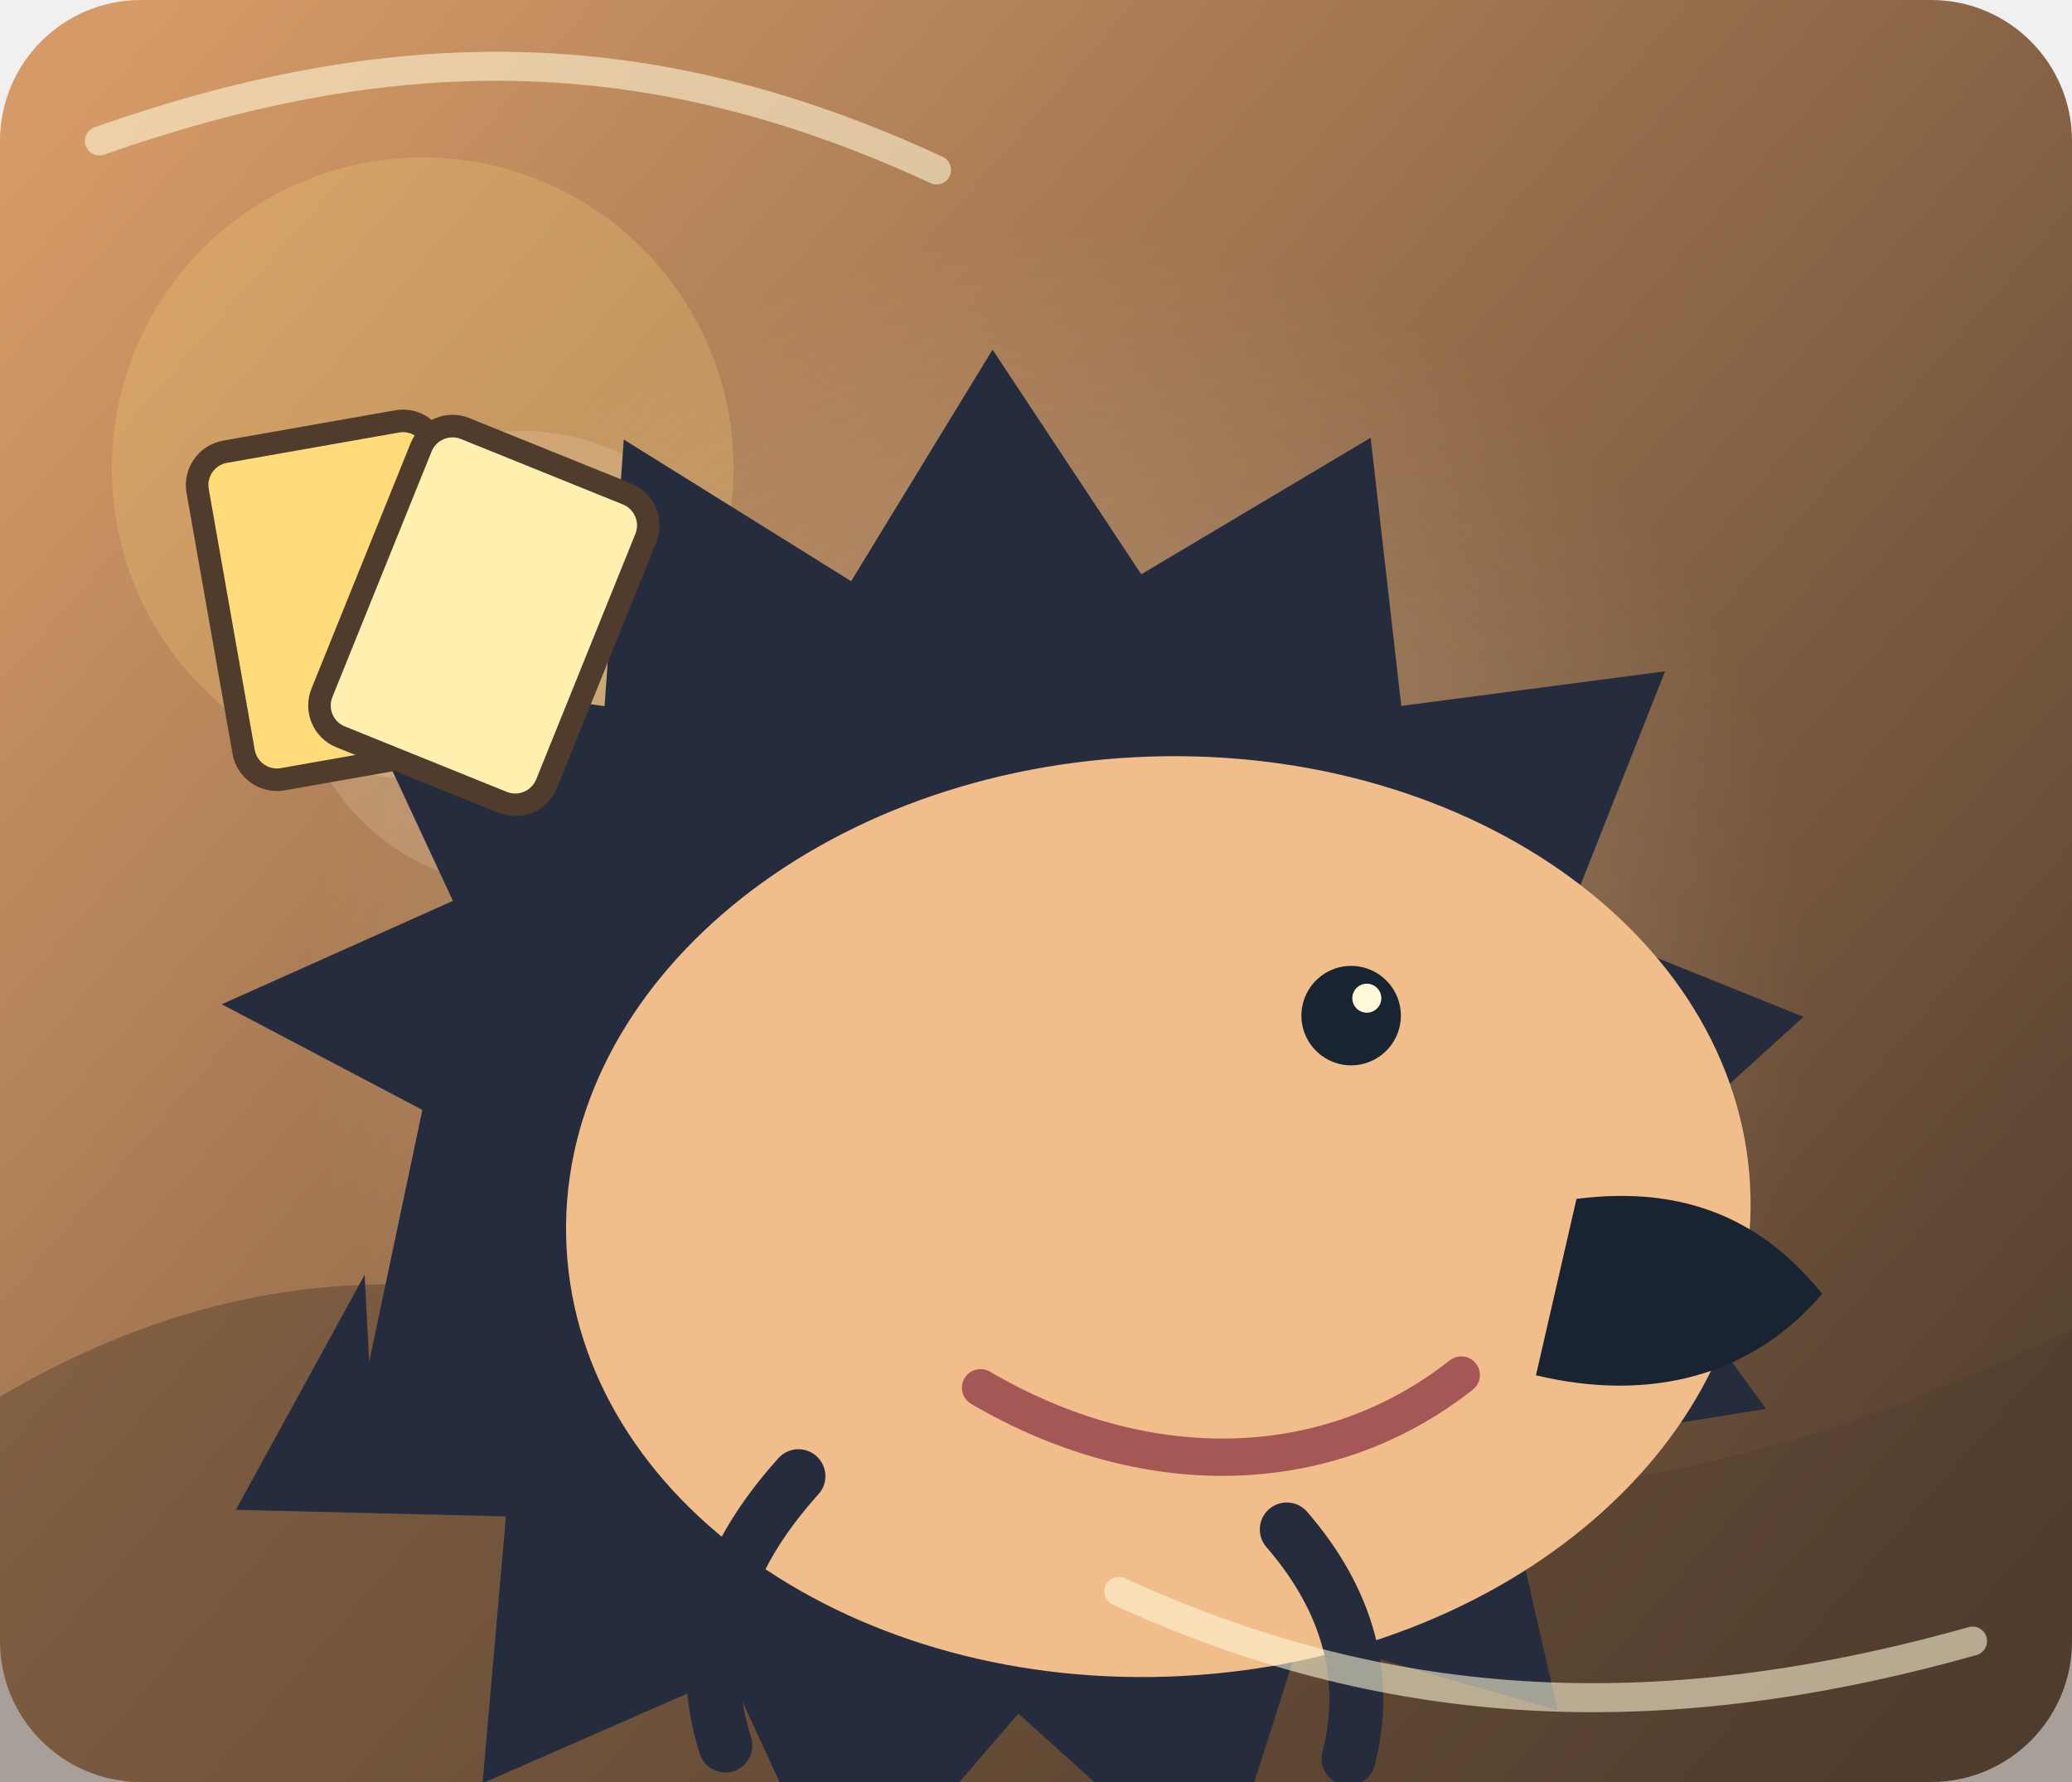
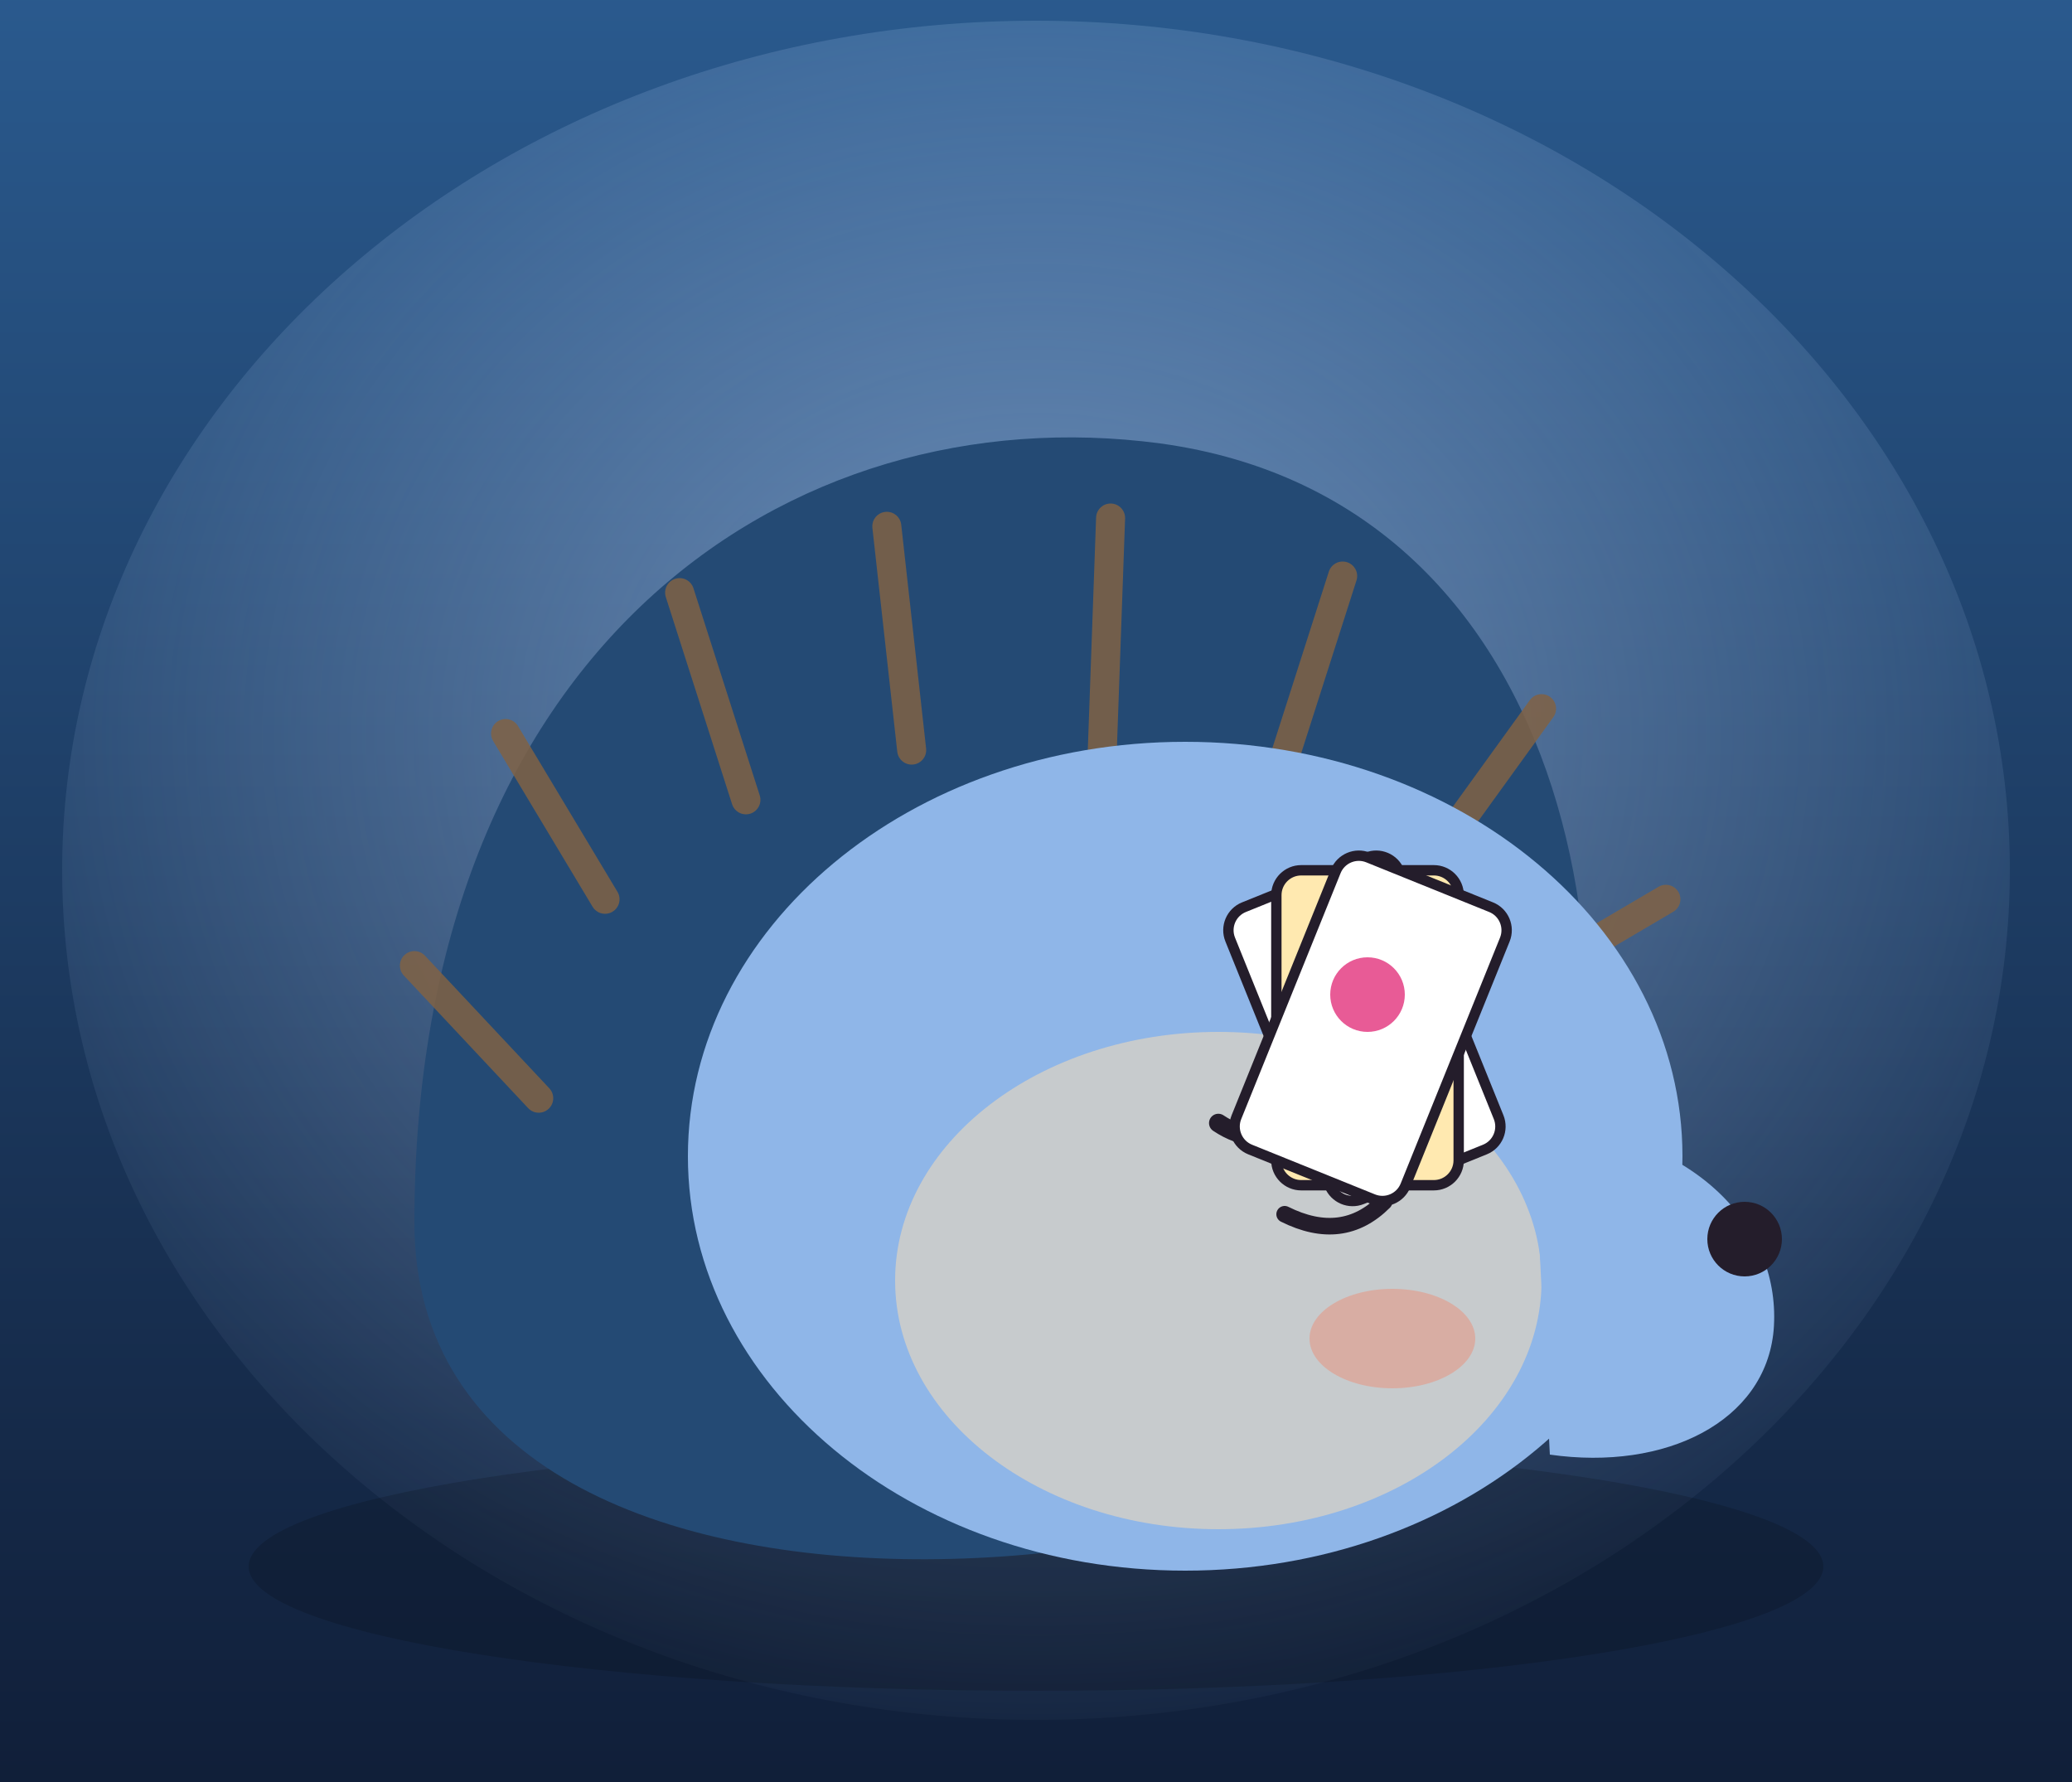
- <svg xmlns="http://www.w3.org/2000/svg" viewBox="0 0 500 430" role="img" aria-labelledby="title desc">
+ <svg xmlns="http://www.w3.org/2000/svg" viewBox="0 0 500 430">
  <defs>
-     <linearGradient id="bg" x1="24" y1="18" x2="476" y2="412" gradientUnits="userSpaceOnUse">
-       <stop stop-color="#d59a67" />
-       <stop offset="1" stop-color="#4f3c2d" />
+     <linearGradient id="bg" x1="0" y1="0" x2="0" y2="1">
+       <stop stop-color="#2a5a8e" />
+       <stop offset="1" stop-color="#101e38" />
    </linearGradient>
-     <radialGradient id="glow">
-       <stop stop-color="#fff8d8" stop-opacity=".72" />
-       <stop offset="1" stop-color="#fff8d8" stop-opacity="0" />
+     <radialGradient id="spot" cx=".5" cy=".42" r=".62">
+       <stop stop-color="#bcd8ff" stop-opacity=".5" />
+       <stop offset="1" stop-color="#bcd8ff" stop-opacity="0" />
    </radialGradient>
  </defs>
-   <rect width="500" height="430" rx="34" fill="url(#bg)" />
-   <circle cx="102" cy="113" r="75" fill="#ffdc79" opacity=".22" />
-   <circle cx="126" cy="159" r="55" fill="#fff8d8" opacity=".16" />
-   <path d="M0 337c82-48 146-23 235 4 96 29 167 27 265-20v109H0Z" fill="#4f3c2d" opacity=".45" />
-   <circle cx="255" cy="238" r="180" fill="url(#glow)" opacity=".38" />
-   <g transform="translate(250 208) rotate(-3) scale(1 1)">
-     <path d="M-167 112-151 52l-47-28 57-22-23-57 62 12 8-64 53 37 37-54 33 56 57-30 4 65 64-5-27 59 56 26-49 40 35 54-65 7 11 63-61-21-23 61-46-46-45 47-24-60-61 23 9-64-65-5 34-55Z" fill="#242c3d" />
-     <ellipse cx="25" cy="87" rx="143" ry="111" fill="#f1bd8b" />
-     <circle cx="74" cy="41" r="12" fill="#182431" />
-     <circle cx="78" cy="37" r="3.5" fill="#fff8d8" />
-     <path d="M126 88c27-2 45 8 58 26-18 19-43 24-70 16Z" fill="#182431" />
-     <path d="M-20 126c38 25 82 27 116 3" fill="none" stroke="#a55756" stroke-width="9" stroke-linecap="round" />
-     <path d="M-65 145c-20 20-27 41-21 64M52 164c14 18 18 37 12 56" fill="none" stroke="#242c3d" stroke-width="13" stroke-linecap="round" />
+   <rect width="500" height="430" fill="url(#bg)" />
+   <ellipse cx="250" cy="210" rx="235" ry="205" fill="url(#spot)" />
+   <ellipse cx="250" cy="378" rx="190" ry="30" fill="#000" opacity=".16" />
+   <g transform="translate(250 235) rotate(0) scale(1)">
+     <path d="M-150 60C-150-78-60-140 30-128 132-114 150 8 120 86 90 150-150 178-150 60Z" fill="#244a74" />
+     <g stroke="#806244" stroke-width="7" stroke-linecap="round" opacity=".85">
+       <path d="M-120 30-150-2M-104-18-128-58M-70-42-86-92M-30-54-36-108M16-54 18-110M58-46 74-96M96-28 122-64M118 2 152-18" />
+     </g>
+     <ellipse cx="36" cy="44" rx="120" ry="100" fill="#8fb6e8" />
+     <ellipse cx="44" cy="74" rx="78" ry="60" fill="#f6dcb6" opacity=".55" />
+     <path d="M120 36c40 2 60 26 58 50-2 22-26 34-54 30Z" fill="#8fb6e8" />
+     <circle cx="171" cy="64" r="9" fill="#241d2b" />
+     <ellipse cx="86" cy="88" rx="20" ry="12" fill="#ea8f7a" opacity=".5" />
+     <g transform="translate(70 40)">
+       <path d="M-26-4q9 6 18 1" fill="none" stroke="#241d2b" stroke-width="4.5" stroke-linecap="round" />
+       <path d="M8-3q9 5 18-1" fill="none" stroke="#241d2b" stroke-width="4.5" stroke-linecap="round" />
+       <path d="M-10 18q14 7 24-3" fill="none" stroke="#241d2b" stroke-width="4" stroke-linecap="round" />
+     </g>
  </g>
-   <g transform="translate(100 141) rotate(6) scale(.68)">
-     <rect x="-70" y="-58" width="86" height="118" rx="12" fill="#ffdc79" stroke="#4f3c2d" stroke-width="8" transform="rotate(-16)" />
-     <rect x="-16" y="-58" width="86" height="118" rx="12" fill="#fff0b0" stroke="#4f3c2d" stroke-width="8" transform="rotate(16)" />
+   <g transform="translate(330 250)">
+     <g transform="rotate(-22)">
+       <rect x="-22" y="-40" width="44" height="76" rx="6" fill="#fff" stroke="#241d2b" stroke-width="2.5" />
+     </g>
+     <g transform="rotate(0)">
+       <rect x="-22" y="-40" width="44" height="76" rx="6" fill="#ffe9b0" stroke="#241d2b" stroke-width="2.5" />
+     </g>
+     <g transform="rotate(22)">
+       <rect x="-22" y="-40" width="44" height="76" rx="6" fill="#fff" stroke="#241d2b" stroke-width="2.5" />
+     </g>
+     <circle cy="-10" r="9" fill="#e85b96" />
  </g>
-   <path d="M24 34c74-26 135-24 202 7M476 396c-78 22-143 17-206-12" fill="none" stroke="#fff8d8" stroke-width="7" stroke-linecap="round" opacity=".58" />
</svg>
